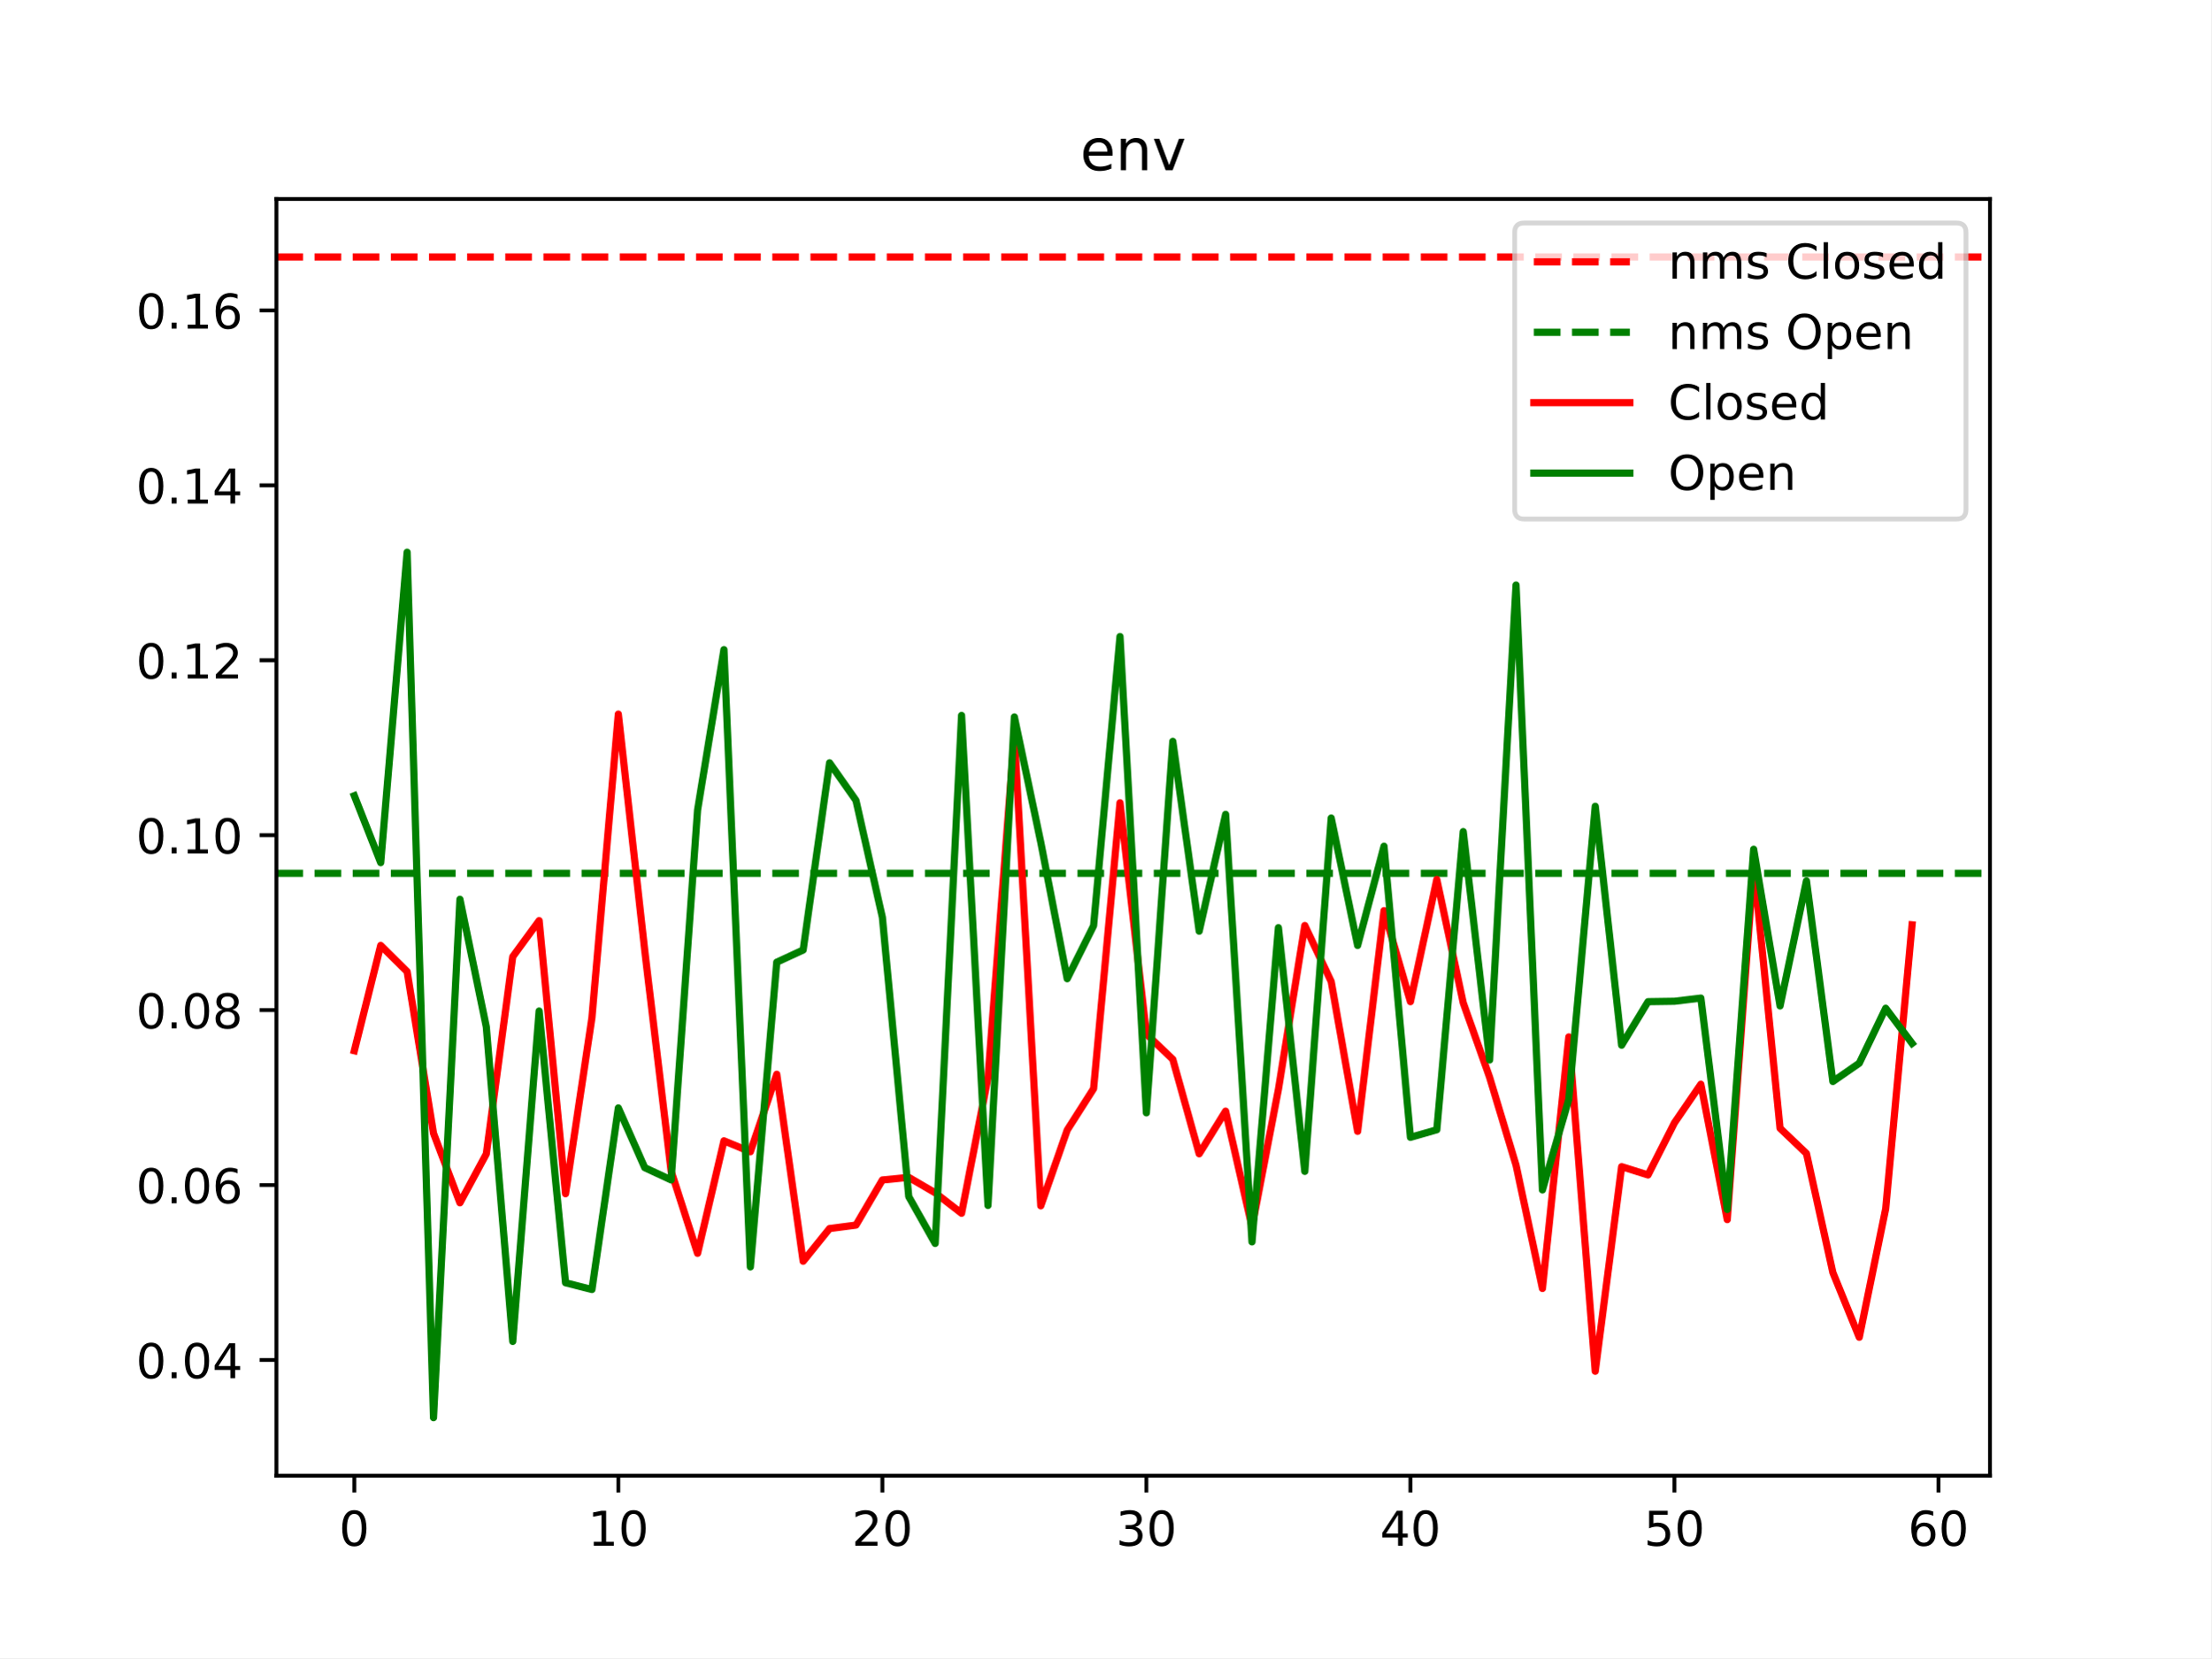
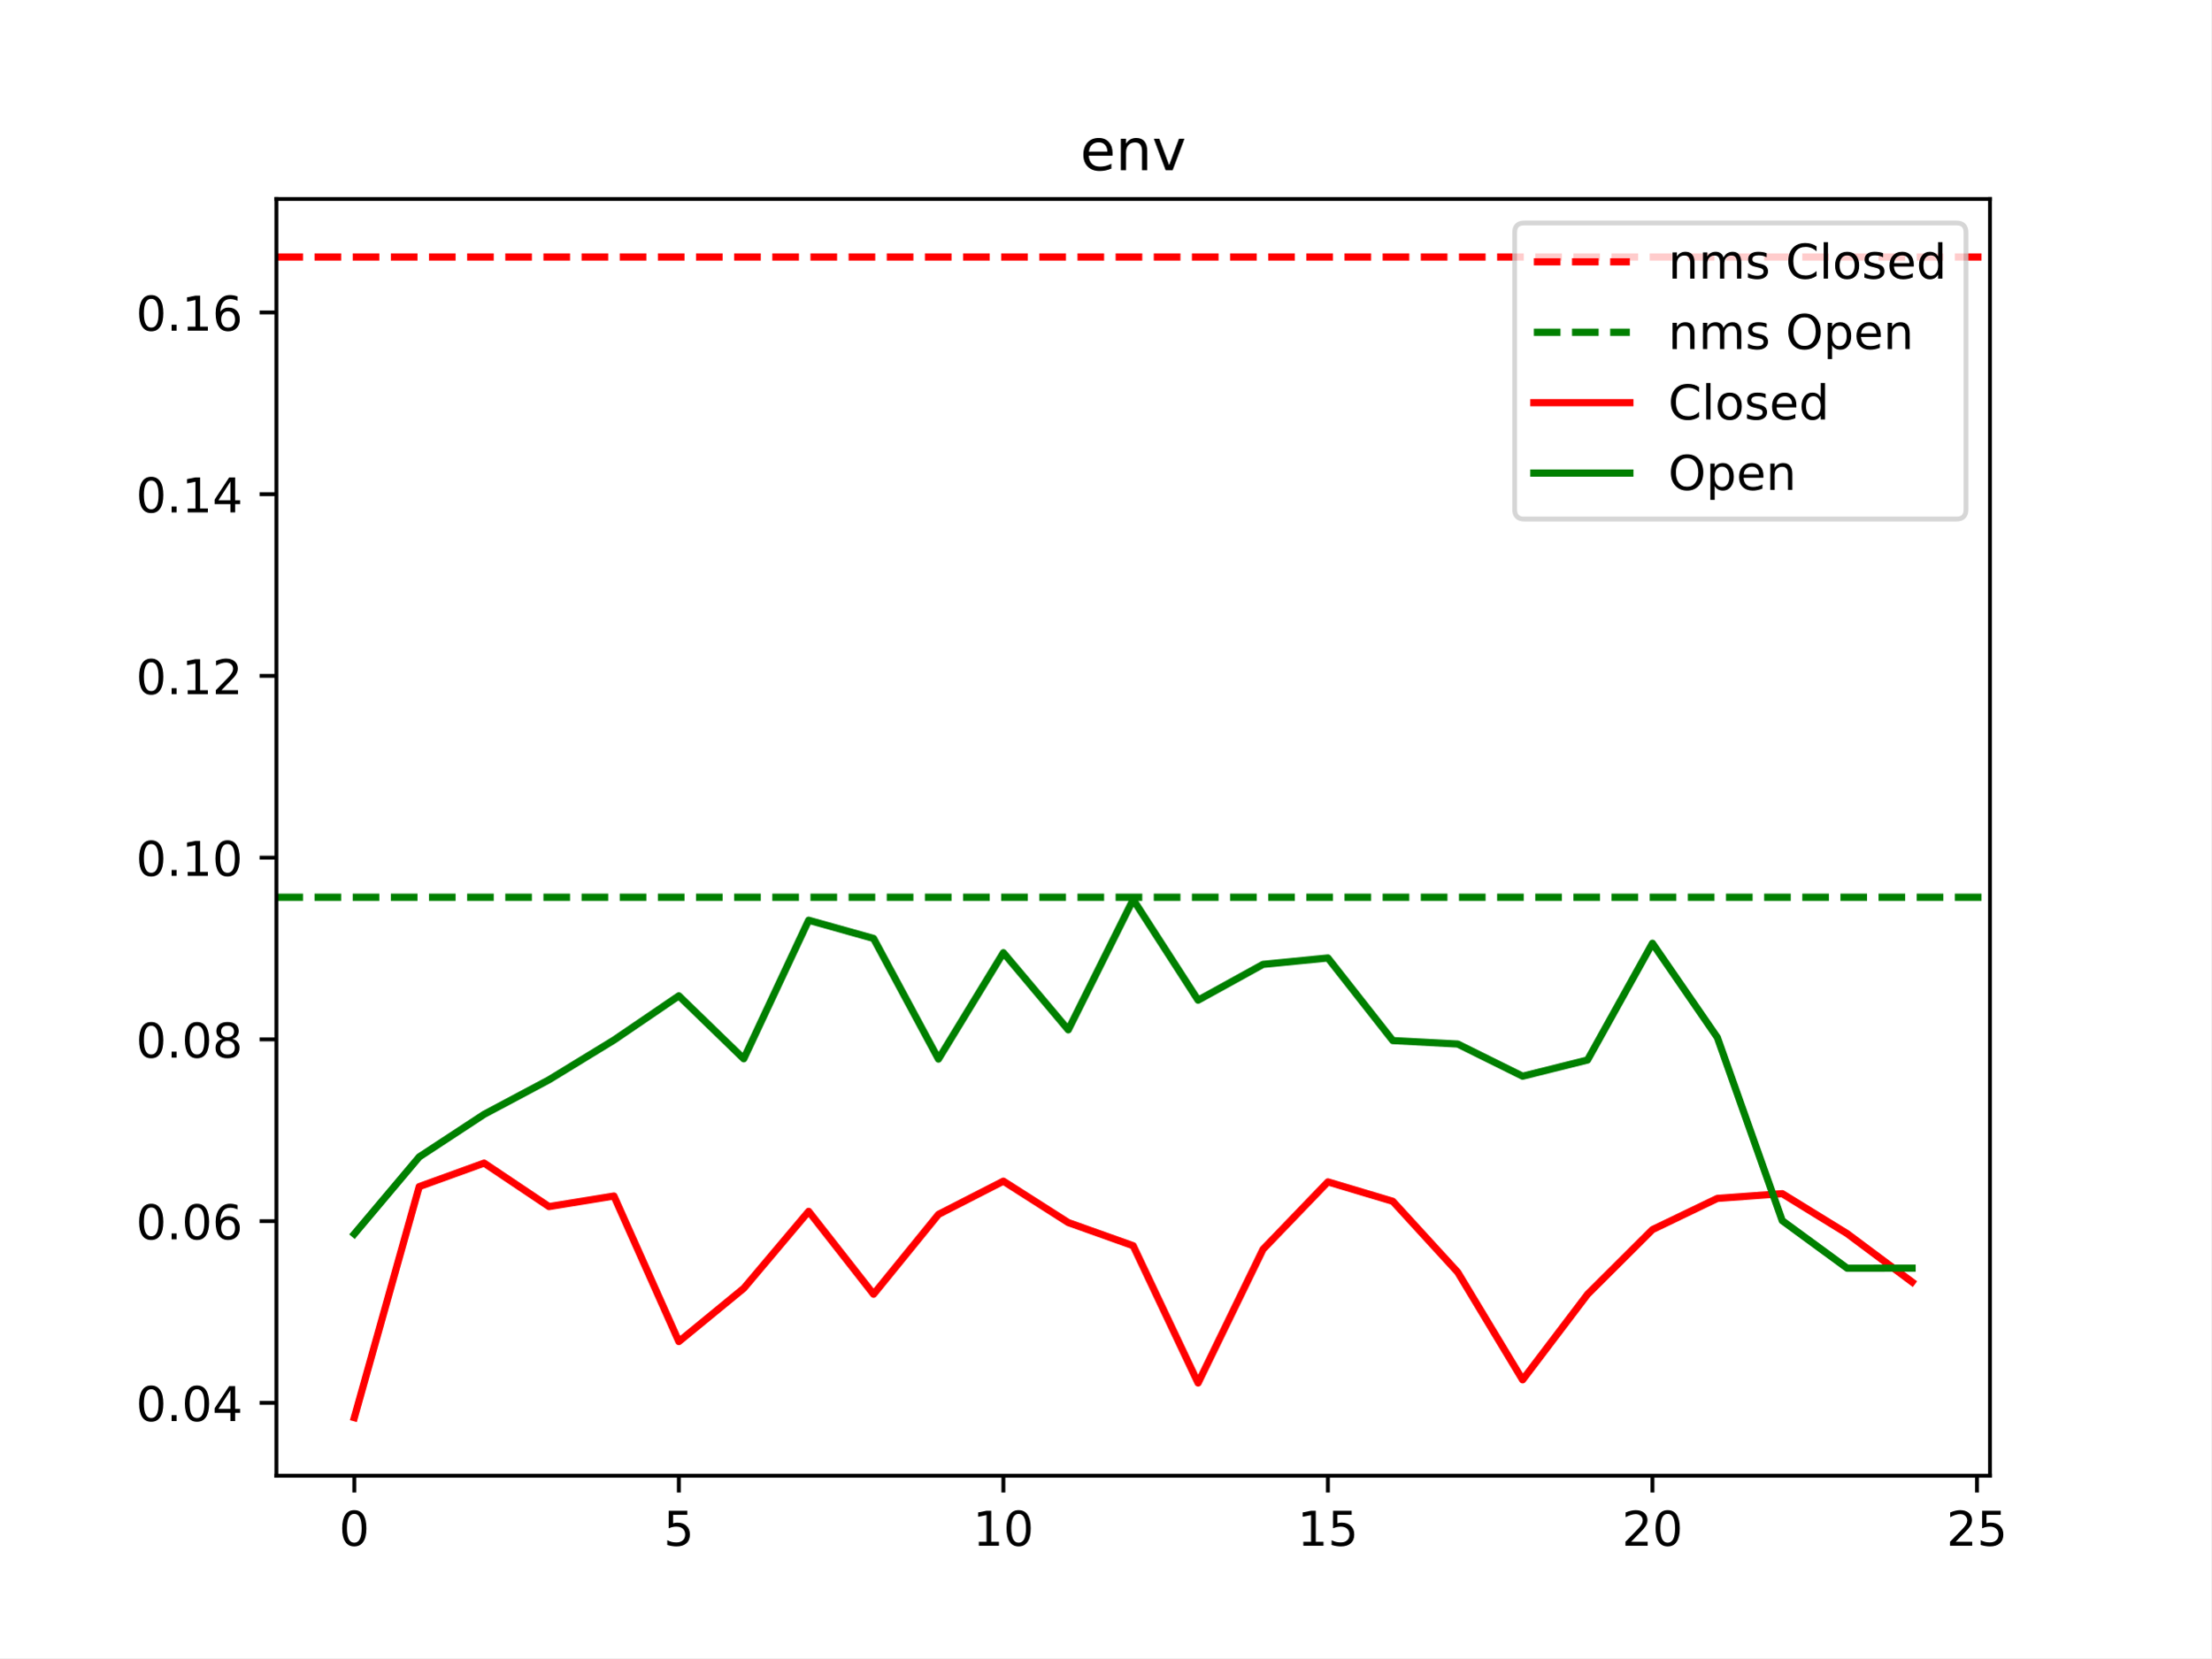
<svg xmlns="http://www.w3.org/2000/svg" xmlns:xlink="http://www.w3.org/1999/xlink" width="460.8pt" height="345.6pt" viewBox="0 0 460.8 345.6" version="1.1">
  <defs>
    <style type="text/css">*{stroke-linejoin: round; stroke-linecap: butt}</style>
  </defs>
  <g id="figure_1">
    <g id="patch_1">
      <path d="M 0 345.6  L 460.8 345.6  L 460.8 0  L 0 0  z " style="fill: #ffffff" />
    </g>
    <g id="axes_1">
      <g id="patch_2">
        <path d="M 57.6 307.584  L 414.72 307.584  L 414.72 41.472  L 57.6 41.472  z " style="fill: #ffffff" />
      </g>
      <g id="matplotlib.axis_1">
        <g id="xtick_1">
          <g id="line2d_1">
            <defs>
-               <path id="m3b02bf34fb" d="M 0 0  L 0 3.5  " style="stroke: #000000; stroke-width: 0.8" />
+               <path id="mf2bf59be5d" d="M 0 0  L 0 3.5  " style="stroke: #000000; stroke-width: 0.8" />
            </defs>
            <g>
-               <use xlink:href="#m3b02bf34fb" x="73.833" y="307.584" style="stroke: #000000; stroke-width: 0.8" />
+               <use xlink:href="#mf2bf59be5d" x="73.833" y="307.584" style="stroke: #000000; stroke-width: 0.8" />
            </g>
          </g>
          <g id="text_1">
            <g transform="translate(70.65148 322.1824) scale(0.1 -0.1)">
              <defs>
                <path id="DejaVuSans-30" d="M 2034 4250  Q 1547 4250 1301 3770  Q 1056 3291 1056 2328  Q 1056 1369 1301 889  Q 1547 409 2034 409  Q 2525 409 2770 889  Q 3016 1369 3016 2328  Q 3016 3291 2770 3770  Q 2525 4250 2034 4250  z M 2034 4750  Q 2819 4750 3233 4129  Q 3647 3509 3647 2328  Q 3647 1150 3233 529  Q 2819 -91 2034 -91  Q 1250 -91 836 529  Q 422 1150 422 2328  Q 422 3509 836 4129  Q 1250 4750 2034 4750  z " transform="scale(0.015625)" />
              </defs>
              <use xlink:href="#DejaVuSans-30" />
            </g>
          </g>
        </g>
        <g id="xtick_2">
          <g id="line2d_2">
            <g>
-               <use xlink:href="#m3b02bf34fb" x="128.859" y="307.584" style="stroke: #000000; stroke-width: 0.8" />
+               <use xlink:href="#mf2bf59be5d" x="141.469" y="307.584" style="stroke: #000000; stroke-width: 0.8" />
            </g>
          </g>
          <g id="text_2">
-             <g transform="translate(122.4964 322.1824) scale(0.1 -0.1)">
+             <g transform="translate(138.2878 322.1824) scale(0.1 -0.1)">
+               <defs>
+                 <path id="DejaVuSans-35" d="M 691 4666  L 3169 4666  L 3169 4134  L 1269 4134  L 1269 2991  Q 1406 3038 1543 3061  Q 1681 3084 1819 3084  Q 2600 3084 3056 2656  Q 3513 2228 3513 1497  Q 3513 744 3044 326  Q 2575 -91 1722 -91  Q 1428 -91 1123 -41  Q 819 9 494 109  L 494 744  Q 775 591 1075 516  Q 1375 441 1709 441  Q 2250 441 2565 725  Q 2881 1009 2881 1497  Q 2881 1984 2565 2268  Q 2250 2553 1709 2553  Q 1456 2553 1204 2497  Q 953 2441 691 2322  L 691 4666  z " transform="scale(0.015625)" />
+               </defs>
+               <use xlink:href="#DejaVuSans-35" />
+             </g>
+           </g>
+         </g>
+         <g id="xtick_3">
+           <g id="line2d_3">
+             <g>
+               <use xlink:href="#mf2bf59be5d" x="209.105" y="307.584" style="stroke: #000000; stroke-width: 0.8" />
+             </g>
+           </g>
+           <g id="text_3">
+             <g transform="translate(202.743 322.1824) scale(0.1 -0.1)">
              <defs>
                <path id="DejaVuSans-31" d="M 794 531  L 1825 531  L 1825 4091  L 703 3866  L 703 4441  L 1819 4666  L 2450 4666  L 2450 531  L 3481 531  L 3481 0  L 794 0  L 794 531  z " transform="scale(0.015625)" />
              </defs>
              <use xlink:href="#DejaVuSans-31" />
              <use xlink:href="#DejaVuSans-30" x="63.623" />
            </g>
          </g>
        </g>
-         <g id="xtick_3">
-           <g id="line2d_3">
-             <g>
-               <use xlink:href="#m3b02bf34fb" x="183.885" y="307.584" style="stroke: #000000; stroke-width: 0.8" />
-             </g>
-           </g>
-           <g id="text_3">
-             <g transform="translate(177.5226 322.1824) scale(0.1 -0.1)">
+         <g id="xtick_4">
+           <g id="line2d_4">
+             <g>
+               <use xlink:href="#mf2bf59be5d" x="276.742" y="307.584" style="stroke: #000000; stroke-width: 0.8" />
+             </g>
+           </g>
+           <g id="text_4">
+             <g transform="translate(270.3793 322.1824) scale(0.1 -0.1)">
+               <use xlink:href="#DejaVuSans-31" />
+               <use xlink:href="#DejaVuSans-35" x="63.623" />
+             </g>
+           </g>
+         </g>
+         <g id="xtick_5">
+           <g id="line2d_5">
+             <g>
+               <use xlink:href="#mf2bf59be5d" x="344.378" y="307.584" style="stroke: #000000; stroke-width: 0.8" />
+             </g>
+           </g>
+           <g id="text_5">
+             <g transform="translate(338.0157 322.1824) scale(0.1 -0.1)">
              <defs>
                <path id="DejaVuSans-32" d="M 1228 531  L 3431 531  L 3431 0  L 469 0  L 469 531  Q 828 903 1448 1529  Q 2069 2156 2228 2338  Q 2531 2678 2651 2914  Q 2772 3150 2772 3378  Q 2772 3750 2511 3984  Q 2250 4219 1831 4219  Q 1534 4219 1204 4116  Q 875 4013 500 3803  L 500 4441  Q 881 4594 1212 4672  Q 1544 4750 1819 4750  Q 2544 4750 2975 4387  Q 3406 4025 3406 3419  Q 3406 3131 3298 2873  Q 3191 2616 2906 2266  Q 2828 2175 2409 1742  Q 1991 1309 1228 531  z " transform="scale(0.015625)" />
              </defs>
              <use xlink:href="#DejaVuSans-32" />
              <use xlink:href="#DejaVuSans-30" x="63.623" />
            </g>
          </g>
        </g>
-         <g id="xtick_4">
-           <g id="line2d_4">
-             <g>
-               <use xlink:href="#m3b02bf34fb" x="238.911" y="307.584" style="stroke: #000000; stroke-width: 0.8" />
-             </g>
-           </g>
-           <g id="text_4">
-             <g transform="translate(232.5488 322.1824) scale(0.1 -0.1)">
-               <defs>
-                 <path id="DejaVuSans-33" d="M 2597 2516  Q 3050 2419 3304 2112  Q 3559 1806 3559 1356  Q 3559 666 3084 287  Q 2609 -91 1734 -91  Q 1441 -91 1130 -33  Q 819 25 488 141  L 488 750  Q 750 597 1062 519  Q 1375 441 1716 441  Q 2309 441 2620 675  Q 2931 909 2931 1356  Q 2931 1769 2642 2001  Q 2353 2234 1838 2234  L 1294 2234  L 1294 2753  L 1863 2753  Q 2328 2753 2575 2939  Q 2822 3125 2822 3475  Q 2822 3834 2567 4026  Q 2313 4219 1838 4219  Q 1578 4219 1281 4162  Q 984 4106 628 3988  L 628 4550  Q 988 4650 1302 4700  Q 1616 4750 1894 4750  Q 2613 4750 3031 4423  Q 3450 4097 3450 3541  Q 3450 3153 3228 2886  Q 3006 2619 2597 2516  z " transform="scale(0.015625)" />
-               </defs>
-               <use xlink:href="#DejaVuSans-33" />
-               <use xlink:href="#DejaVuSans-30" x="63.623" />
-             </g>
-           </g>
-         </g>
-         <g id="xtick_5">
-           <g id="line2d_5">
-             <g>
-               <use xlink:href="#m3b02bf34fb" x="293.938" y="307.584" style="stroke: #000000; stroke-width: 0.8" />
-             </g>
-           </g>
-           <g id="text_5">
-             <g transform="translate(287.575 322.1824) scale(0.1 -0.1)">
-               <defs>
-                 <path id="DejaVuSans-34" d="M 2419 4116  L 825 1625  L 2419 1625  L 2419 4116  z M 2253 4666  L 3047 4666  L 3047 1625  L 3713 1625  L 3713 1100  L 3047 1100  L 3047 0  L 2419 0  L 2419 1100  L 313 1100  L 313 1709  L 2253 4666  z " transform="scale(0.015625)" />
-               </defs>
-               <use xlink:href="#DejaVuSans-34" />
-               <use xlink:href="#DejaVuSans-30" x="63.623" />
-             </g>
-           </g>
-         </g>
        <g id="xtick_6">
          <g id="line2d_6">
            <g>
-               <use xlink:href="#m3b02bf34fb" x="348.964" y="307.584" style="stroke: #000000; stroke-width: 0.8" />
+               <use xlink:href="#mf2bf59be5d" x="412.015" y="307.584" style="stroke: #000000; stroke-width: 0.8" />
            </g>
          </g>
          <g id="text_6">
-             <g transform="translate(342.6012 322.1824) scale(0.1 -0.1)">
-               <defs>
-                 <path id="DejaVuSans-35" d="M 691 4666  L 3169 4666  L 3169 4134  L 1269 4134  L 1269 2991  Q 1406 3038 1543 3061  Q 1681 3084 1819 3084  Q 2600 3084 3056 2656  Q 3513 2228 3513 1497  Q 3513 744 3044 326  Q 2575 -91 1722 -91  Q 1428 -91 1123 -41  Q 819 9 494 109  L 494 744  Q 775 591 1075 516  Q 1375 441 1709 441  Q 2250 441 2565 725  Q 2881 1009 2881 1497  Q 2881 1984 2565 2268  Q 2250 2553 1709 2553  Q 1456 2553 1204 2497  Q 953 2441 691 2322  L 691 4666  z " transform="scale(0.015625)" />
-               </defs>
-               <use xlink:href="#DejaVuSans-35" />
-               <use xlink:href="#DejaVuSans-30" x="63.623" />
-             </g>
-           </g>
-         </g>
-         <g id="xtick_7">
-           <g id="line2d_7">
-             <g>
-               <use xlink:href="#m3b02bf34fb" x="403.99" y="307.584" style="stroke: #000000; stroke-width: 0.8" />
-             </g>
-           </g>
-           <g id="text_7">
-             <g transform="translate(397.6274 322.1824) scale(0.1 -0.1)">
-               <defs>
-                 <path id="DejaVuSans-36" d="M 2113 2584  Q 1688 2584 1439 2293  Q 1191 2003 1191 1497  Q 1191 994 1439 701  Q 1688 409 2113 409  Q 2538 409 2786 701  Q 3034 994 3034 1497  Q 3034 2003 2786 2293  Q 2538 2584 2113 2584  z M 3366 4563  L 3366 3988  Q 3128 4100 2886 4159  Q 2644 4219 2406 4219  Q 1781 4219 1451 3797  Q 1122 3375 1075 2522  Q 1259 2794 1537 2939  Q 1816 3084 2150 3084  Q 2853 3084 3261 2657  Q 3669 2231 3669 1497  Q 3669 778 3244 343  Q 2819 -91 2113 -91  Q 1303 -91 875 529  Q 447 1150 447 2328  Q 447 3434 972 4092  Q 1497 4750 2381 4750  Q 2619 4750 2861 4703  Q 3103 4656 3366 4563  z " transform="scale(0.015625)" />
-               </defs>
-               <use xlink:href="#DejaVuSans-36" />
-               <use xlink:href="#DejaVuSans-30" x="63.623" />
+             <g transform="translate(405.652 322.1824) scale(0.1 -0.1)">
+               <use xlink:href="#DejaVuSans-32" />
+               <use xlink:href="#DejaVuSans-35" x="63.623" />
            </g>
          </g>
        </g>
      </g>
      <g id="matplotlib.axis_2">
        <g id="ytick_1">
-           <g id="line2d_8">
+           <g id="line2d_7">
            <defs>
-               <path id="m3b91097d30" d="M 0 0  L -3.5 0  " style="stroke: #000000; stroke-width: 0.8" />
+               <path id="ma64e6042b7" d="M 0 0  L -3.5 0  " style="stroke: #000000; stroke-width: 0.8" />
            </defs>
            <g>
-               <use xlink:href="#m3b91097d30" x="57.6" y="283.469" style="stroke: #000000; stroke-width: 0.8" />
-             </g>
-           </g>
-           <g id="text_8">
-             <g transform="translate(28.33438 287.2681) scale(0.1 -0.1)">
+               <use xlink:href="#ma64e6042b7" x="57.6" y="292.404" style="stroke: #000000; stroke-width: 0.8" />
+             </g>
+           </g>
+           <g id="text_7">
+             <g transform="translate(28.33438 296.2029) scale(0.1 -0.1)">
              <defs>
                <path id="DejaVuSans-2e" d="M 684 794  L 1344 794  L 1344 0  L 684 0  L 684 794  z " transform="scale(0.015625)" />
+                 <path id="DejaVuSans-34" d="M 2419 4116  L 825 1625  L 2419 1625  L 2419 4116  z M 2253 4666  L 3047 4666  L 3047 1625  L 3713 1625  L 3713 1100  L 3047 1100  L 3047 0  L 2419 0  L 2419 1100  L 313 1100  L 313 1709  L 2253 4666  z " transform="scale(0.015625)" />
              </defs>
              <use xlink:href="#DejaVuSans-30" />
              <use xlink:href="#DejaVuSans-2e" x="63.623" />
              <use xlink:href="#DejaVuSans-30" x="95.41" />
              <use xlink:href="#DejaVuSans-34" x="159.033" />
            </g>
          </g>
        </g>
        <g id="ytick_2">
-           <g id="line2d_9">
-             <g>
-               <use xlink:href="#m3b91097d30" x="57.6" y="247.005" style="stroke: #000000; stroke-width: 0.8" />
-             </g>
-           </g>
-           <g id="text_9">
-             <g transform="translate(28.33438 250.8042) scale(0.1 -0.1)">
+           <g id="line2d_8">
+             <g>
+               <use xlink:href="#ma64e6042b7" x="57.6" y="254.523" style="stroke: #000000; stroke-width: 0.8" />
+             </g>
+           </g>
+           <g id="text_8">
+             <g transform="translate(28.33438 258.3219) scale(0.1 -0.1)">
+               <defs>
+                 <path id="DejaVuSans-36" d="M 2113 2584  Q 1688 2584 1439 2293  Q 1191 2003 1191 1497  Q 1191 994 1439 701  Q 1688 409 2113 409  Q 2538 409 2786 701  Q 3034 994 3034 1497  Q 3034 2003 2786 2293  Q 2538 2584 2113 2584  z M 3366 4563  L 3366 3988  Q 3128 4100 2886 4159  Q 2644 4219 2406 4219  Q 1781 4219 1451 3797  Q 1122 3375 1075 2522  Q 1259 2794 1537 2939  Q 1816 3084 2150 3084  Q 2853 3084 3261 2657  Q 3669 2231 3669 1497  Q 3669 778 3244 343  Q 2819 -91 2113 -91  Q 1303 -91 875 529  Q 447 1150 447 2328  Q 447 3434 972 4092  Q 1497 4750 2381 4750  Q 2619 4750 2861 4703  Q 3103 4656 3366 4563  z " transform="scale(0.015625)" />
+               </defs>
              <use xlink:href="#DejaVuSans-30" />
              <use xlink:href="#DejaVuSans-2e" x="63.623" />
              <use xlink:href="#DejaVuSans-30" x="95.41" />
              <use xlink:href="#DejaVuSans-36" x="159.033" />
            </g>
          </g>
        </g>
        <g id="ytick_3">
-           <g id="line2d_10">
-             <g>
-               <use xlink:href="#m3b91097d30" x="57.6" y="210.541" style="stroke: #000000; stroke-width: 0.8" />
-             </g>
-           </g>
-           <g id="text_10">
-             <g transform="translate(28.33438 214.3403) scale(0.1 -0.1)">
+           <g id="line2d_9">
+             <g>
+               <use xlink:href="#ma64e6042b7" x="57.6" y="216.642" style="stroke: #000000; stroke-width: 0.8" />
+             </g>
+           </g>
+           <g id="text_9">
+             <g transform="translate(28.33438 220.4409) scale(0.1 -0.1)">
              <defs>
                <path id="DejaVuSans-38" d="M 2034 2216  Q 1584 2216 1326 1975  Q 1069 1734 1069 1313  Q 1069 891 1326 650  Q 1584 409 2034 409  Q 2484 409 2743 651  Q 3003 894 3003 1313  Q 3003 1734 2745 1975  Q 2488 2216 2034 2216  z M 1403 2484  Q 997 2584 770 2862  Q 544 3141 544 3541  Q 544 4100 942 4425  Q 1341 4750 2034 4750  Q 2731 4750 3128 4425  Q 3525 4100 3525 3541  Q 3525 3141 3298 2862  Q 3072 2584 2669 2484  Q 3125 2378 3379 2068  Q 3634 1759 3634 1313  Q 3634 634 3220 271  Q 2806 -91 2034 -91  Q 1263 -91 848 271  Q 434 634 434 1313  Q 434 1759 690 2068  Q 947 2378 1403 2484  z M 1172 3481  Q 1172 3119 1398 2916  Q 1625 2713 2034 2713  Q 2441 2713 2670 2916  Q 2900 3119 2900 3481  Q 2900 3844 2670 4047  Q 2441 4250 2034 4250  Q 1625 4250 1398 4047  Q 1172 3844 1172 3481  z " transform="scale(0.015625)" />
              </defs>
              <use xlink:href="#DejaVuSans-30" />
              <use xlink:href="#DejaVuSans-2e" x="63.623" />
              <use xlink:href="#DejaVuSans-30" x="95.41" />
              <use xlink:href="#DejaVuSans-38" x="159.033" />
            </g>
          </g>
        </g>
        <g id="ytick_4">
-           <g id="line2d_11">
-             <g>
-               <use xlink:href="#m3b91097d30" x="57.6" y="174.077" style="stroke: #000000; stroke-width: 0.8" />
-             </g>
-           </g>
-           <g id="text_11">
-             <g transform="translate(28.33438 177.8764) scale(0.1 -0.1)">
+           <g id="line2d_10">
+             <g>
+               <use xlink:href="#ma64e6042b7" x="57.6" y="178.761" style="stroke: #000000; stroke-width: 0.8" />
+             </g>
+           </g>
+           <g id="text_10">
+             <g transform="translate(28.33438 182.5599) scale(0.1 -0.1)">
              <use xlink:href="#DejaVuSans-30" />
              <use xlink:href="#DejaVuSans-2e" x="63.623" />
              <use xlink:href="#DejaVuSans-31" x="95.41" />
              <use xlink:href="#DejaVuSans-30" x="159.033" />
            </g>
          </g>
        </g>
        <g id="ytick_5">
-           <g id="line2d_12">
-             <g>
-               <use xlink:href="#m3b91097d30" x="57.6" y="137.613" style="stroke: #000000; stroke-width: 0.8" />
-             </g>
-           </g>
-           <g id="text_12">
-             <g transform="translate(28.33438 141.4126) scale(0.1 -0.1)">
+           <g id="line2d_11">
+             <g>
+               <use xlink:href="#ma64e6042b7" x="57.6" y="140.88" style="stroke: #000000; stroke-width: 0.8" />
+             </g>
+           </g>
+           <g id="text_11">
+             <g transform="translate(28.33438 144.6789) scale(0.1 -0.1)">
              <use xlink:href="#DejaVuSans-30" />
              <use xlink:href="#DejaVuSans-2e" x="63.623" />
              <use xlink:href="#DejaVuSans-31" x="95.41" />
              <use xlink:href="#DejaVuSans-32" x="159.033" />
            </g>
          </g>
        </g>
        <g id="ytick_6">
-           <g id="line2d_13">
-             <g>
-               <use xlink:href="#m3b91097d30" x="57.6" y="101.149" style="stroke: #000000; stroke-width: 0.8" />
-             </g>
-           </g>
-           <g id="text_13">
-             <g transform="translate(28.33438 104.9487) scale(0.1 -0.1)">
+           <g id="line2d_12">
+             <g>
+               <use xlink:href="#ma64e6042b7" x="57.6" y="102.999" style="stroke: #000000; stroke-width: 0.8" />
+             </g>
+           </g>
+           <g id="text_12">
+             <g transform="translate(28.33438 106.7979) scale(0.1 -0.1)">
              <use xlink:href="#DejaVuSans-30" />
              <use xlink:href="#DejaVuSans-2e" x="63.623" />
              <use xlink:href="#DejaVuSans-31" x="95.41" />
              <use xlink:href="#DejaVuSans-34" x="159.033" />
            </g>
          </g>
        </g>
        <g id="ytick_7">
-           <g id="line2d_14">
-             <g>
-               <use xlink:href="#m3b91097d30" x="57.6" y="64.686" style="stroke: #000000; stroke-width: 0.8" />
-             </g>
-           </g>
-           <g id="text_14">
-             <g transform="translate(28.33438 68.48478) scale(0.1 -0.1)">
+           <g id="line2d_13">
+             <g>
+               <use xlink:href="#ma64e6042b7" x="57.6" y="65.118" style="stroke: #000000; stroke-width: 0.8" />
+             </g>
+           </g>
+           <g id="text_13">
+             <g transform="translate(28.33438 68.91685) scale(0.1 -0.1)">
              <use xlink:href="#DejaVuSans-30" />
              <use xlink:href="#DejaVuSans-2e" x="63.623" />
              <use xlink:href="#DejaVuSans-31" x="95.41" />
              <use xlink:href="#DejaVuSans-36" x="159.033" />
            </g>
          </g>
        </g>
      </g>
+       <g id="line2d_14">
+         <path d="M 57.6 53.568  L 414.72 53.568  " clip-path="url(#p602a6356e3)" style="fill: none; stroke-dasharray: 5.55,2.4; stroke-dashoffset: 0; stroke: #ff0000; stroke-width: 1.5" />
+       </g>
      <g id="line2d_15">
-         <path d="M 57.6 53.568  L 414.72 53.568  " clip-path="url(#p1dabe94e57)" style="fill: none; stroke-dasharray: 5.55,2.4; stroke-dashoffset: 0; stroke: #ff0000; stroke-width: 1.5" />
+         <path d="M 57.6 187.018  L 414.72 187.018  " clip-path="url(#p602a6356e3)" style="fill: none; stroke-dasharray: 5.55,2.4; stroke-dashoffset: 0; stroke: #008000; stroke-width: 1.5" />
      </g>
      <g id="line2d_16">
-         <path d="M 57.6 182.026  L 414.72 182.026  " clip-path="url(#p1dabe94e57)" style="fill: none; stroke-dasharray: 5.55,2.4; stroke-dashoffset: 0; stroke: #008000; stroke-width: 1.5" />
+         <path d="M 73.833 295.488  L 87.36 247.336  L 100.887 242.43  L 114.415 251.494  L 127.942 249.294  L 141.469 279.626  L 154.996 268.531  L 168.524 252.491  L 182.051 269.758  L 195.578 253.124  L 209.105 246.197  L 222.633 254.825  L 236.16 259.652  L 249.687 288.26  L 263.215 260.4  L 276.742 246.344  L 290.269 250.392  L 303.796 265.172  L 317.324 287.603  L 330.851 269.777  L 344.378 256.295  L 357.905 249.788  L 371.433 248.801  L 384.96 257.129  L 398.487 267.215  " clip-path="url(#p602a6356e3)" style="fill: none; stroke: #ff0000; stroke-width: 1.5; stroke-linecap: square" />
      </g>
      <g id="line2d_17">
-         <path d="M 73.833 219.006  L 79.335 197.06  L 84.838 202.511  L 90.341 236.218  L 95.843 250.704  L 101.346 240.507  L 106.848 199.406  L 112.351 191.893  L 117.854 248.817  L 123.356 212.087  L 128.859 148.843  L 134.362 198.138  L 139.864 244.123  L 145.367 261.243  L 150.869 237.785  L 156.372 240.072  L 161.875 223.912  L 167.377 262.896  L 172.88 256.071  L 178.382 255.352  L 183.885 245.944  L 189.388 245.407  L 194.89 248.619  L 200.393 252.889  L 205.896 224.649  L 211.398 153.315  L 216.901 251.338  L 222.403 235.553  L 227.906 226.914  L 233.409 167.322  L 238.911 215.537  L 244.414 220.8  L 249.917 240.494  L 255.419 231.595  L 260.922 255.741  L 266.424 227.064  L 271.927 192.902  L 277.43 204.589  L 282.932 235.816  L 288.435 189.805  L 293.938 208.781  L 299.44 183.311  L 304.943 209.028  L 310.445 224.554  L 315.948 242.853  L 321.451 268.56  L 326.953 216.126  L 332.456 285.814  L 337.958 243.174  L 343.461 244.898  L 348.964 234.038  L 354.466 225.992  L 359.969 254.209  L 365.472 180.233  L 370.974 235.167  L 376.477 240.429  L 381.979 265.237  L 387.482 278.735  L 392.985 251.943  L 398.487 192.758  " clip-path="url(#p1dabe94e57)" style="fill: none; stroke: #ff0000; stroke-width: 1.5; stroke-linecap: square" />
-       </g>
-       <g id="line2d_18">
-         <path d="M 73.833 165.852  L 79.335 179.809  L 84.838 115.094  L 90.341 295.488  L 95.843 187.444  L 101.346 214.053  L 106.848 279.599  L 112.351 210.731  L 117.854 267.375  L 123.356 268.773  L 128.859 230.929  L 134.362 243.381  L 139.864 245.934  L 145.367 168.845  L 150.869 135.397  L 156.372 264.069  L 161.875 200.55  L 167.377 198.012  L 172.88 158.997  L 178.382 166.825  L 183.885 191.211  L 189.388 249.415  L 194.89 259.178  L 200.393 149.121  L 205.896 251.26  L 211.398 149.437  L 216.901 175.567  L 222.403 203.998  L 227.906 192.956  L 233.409 132.67  L 238.911 231.955  L 244.414 154.517  L 249.917 194.093  L 255.419 169.738  L 260.922 258.844  L 266.424 193.355  L 271.927 244.152  L 277.43 170.501  L 282.932 197.068  L 288.435 176.383  L 293.938 237.058  L 299.44 235.479  L 304.943 173.33  L 310.445 220.933  L 315.948 121.939  L 321.451 248.02  L 326.953 229.134  L 332.456 168.055  L 337.958 217.856  L 343.461 208.776  L 348.964 208.696  L 354.466 208.037  L 359.969 252.091  L 365.472 177.006  L 370.974 209.67  L 376.477 183.587  L 381.979 225.416  L 387.482 221.602  L 392.985 210.151  L 398.487 217.47  " clip-path="url(#p1dabe94e57)" style="fill: none; stroke: #008000; stroke-width: 1.5; stroke-linecap: square" />
+         <path d="M 73.833 257.2  L 87.36 241.142  L 100.887 232.266  L 114.415 225.06  L 127.942 216.789  L 141.469 207.569  L 154.996 220.686  L 168.524 191.806  L 182.051 195.6  L 195.578 220.747  L 209.105 198.573  L 222.633 214.652  L 236.16 187.497  L 249.687 208.468  L 263.215 201.008  L 276.742 199.673  L 290.269 216.892  L 303.796 217.611  L 317.324 224.315  L 330.851 220.939  L 344.378 196.607  L 357.905 216.247  L 371.433 254.435  L 384.96 264.337  L 398.487 264.329  " clip-path="url(#p602a6356e3)" style="fill: none; stroke: #008000; stroke-width: 1.5; stroke-linecap: square" />
      </g>
      <g id="patch_3">
        <path d="M 57.6 307.584  L 57.6 41.472  " style="fill: none; stroke: #000000; stroke-width: 0.8; stroke-linejoin: miter; stroke-linecap: square" />
      </g>
      <g id="patch_4">
        <path d="M 414.72 307.584  L 414.72 41.472  " style="fill: none; stroke: #000000; stroke-width: 0.8; stroke-linejoin: miter; stroke-linecap: square" />
      </g>
      <g id="patch_5">
        <path d="M 57.6 307.584  L 414.72 307.584  " style="fill: none; stroke: #000000; stroke-width: 0.8; stroke-linejoin: miter; stroke-linecap: square" />
      </g>
      <g id="patch_6">
        <path d="M 57.6 41.472  L 414.72 41.472  " style="fill: none; stroke: #000000; stroke-width: 0.8; stroke-linejoin: miter; stroke-linecap: square" />
      </g>
-       <g id="text_15">
+       <g id="text_14">
        <g transform="translate(225.1144 35.472) scale(0.12 -0.12)">
          <defs>
            <path id="DejaVuSans-65" d="M 3597 1894  L 3597 1613  L 953 1613  Q 991 1019 1311 708  Q 1631 397 2203 397  Q 2534 397 2845 478  Q 3156 559 3463 722  L 3463 178  Q 3153 47 2828 -22  Q 2503 -91 2169 -91  Q 1331 -91 842 396  Q 353 884 353 1716  Q 353 2575 817 3079  Q 1281 3584 2069 3584  Q 2775 3584 3186 3129  Q 3597 2675 3597 1894  z M 3022 2063  Q 3016 2534 2758 2815  Q 2500 3097 2075 3097  Q 1594 3097 1305 2825  Q 1016 2553 972 2059  L 3022 2063  z " transform="scale(0.015625)" />
            <path id="DejaVuSans-6e" d="M 3513 2113  L 3513 0  L 2938 0  L 2938 2094  Q 2938 2591 2744 2837  Q 2550 3084 2163 3084  Q 1697 3084 1428 2787  Q 1159 2491 1159 1978  L 1159 0  L 581 0  L 581 3500  L 1159 3500  L 1159 2956  Q 1366 3272 1645 3428  Q 1925 3584 2291 3584  Q 2894 3584 3203 3211  Q 3513 2838 3513 2113  z " transform="scale(0.015625)" />
            <path id="DejaVuSans-76" d="M 191 3500  L 800 3500  L 1894 563  L 2988 3500  L 3597 3500  L 2284 0  L 1503 0  L 191 3500  z " transform="scale(0.015625)" />
          </defs>
          <use xlink:href="#DejaVuSans-65" />
          <use xlink:href="#DejaVuSans-6e" x="61.523" />
          <use xlink:href="#DejaVuSans-76" x="124.902" />
        </g>
      </g>
      <g id="legend_1">
        <g id="patch_7">
          <path d="M 317.664 108.184  L 407.72 108.184  Q 409.72 108.184 409.72 106.184  L 409.72 48.472  Q 409.72 46.472 407.72 46.472  L 317.664 46.472  Q 315.664 46.472 315.664 48.472  L 315.664 106.184  Q 315.664 108.184 317.664 108.184  z " style="fill: #ffffff; opacity: 0.8; stroke: #cccccc; stroke-linejoin: miter" />
        </g>
-         <g id="line2d_19">
+         <g id="line2d_18">
          <path d="M 319.664 54.57  L 329.664 54.57  L 339.664 54.57  " style="fill: none; stroke-dasharray: 5.55,2.4; stroke-dashoffset: 0; stroke: #ff0000; stroke-width: 1.5" />
        </g>
-         <g id="text_16">
+         <g id="text_15">
          <g transform="translate(347.6637 58.07044) scale(0.1 -0.1)">
            <defs>
              <path id="DejaVuSans-6d" d="M 3328 2828  Q 3544 3216 3844 3400  Q 4144 3584 4550 3584  Q 5097 3584 5394 3201  Q 5691 2819 5691 2113  L 5691 0  L 5113 0  L 5113 2094  Q 5113 2597 4934 2840  Q 4756 3084 4391 3084  Q 3944 3084 3684 2787  Q 3425 2491 3425 1978  L 3425 0  L 2847 0  L 2847 2094  Q 2847 2600 2669 2842  Q 2491 3084 2119 3084  Q 1678 3084 1418 2786  Q 1159 2488 1159 1978  L 1159 0  L 581 0  L 581 3500  L 1159 3500  L 1159 2956  Q 1356 3278 1631 3431  Q 1906 3584 2284 3584  Q 2666 3584 2933 3390  Q 3200 3197 3328 2828  z " transform="scale(0.015625)" />
              <path id="DejaVuSans-73" d="M 2834 3397  L 2834 2853  Q 2591 2978 2328 3040  Q 2066 3103 1784 3103  Q 1356 3103 1142 2972  Q 928 2841 928 2578  Q 928 2378 1081 2264  Q 1234 2150 1697 2047  L 1894 2003  Q 2506 1872 2764 1633  Q 3022 1394 3022 966  Q 3022 478 2636 193  Q 2250 -91 1575 -91  Q 1294 -91 989 -36  Q 684 19 347 128  L 347 722  Q 666 556 975 473  Q 1284 391 1588 391  Q 1994 391 2212 530  Q 2431 669 2431 922  Q 2431 1156 2273 1281  Q 2116 1406 1581 1522  L 1381 1569  Q 847 1681 609 1914  Q 372 2147 372 2553  Q 372 3047 722 3315  Q 1072 3584 1716 3584  Q 2034 3584 2315 3537  Q 2597 3491 2834 3397  z " transform="scale(0.015625)" />
              <path id="DejaVuSans-20" transform="scale(0.015625)" />
              <path id="DejaVuSans-43" d="M 4122 4306  L 4122 3641  Q 3803 3938 3442 4084  Q 3081 4231 2675 4231  Q 1875 4231 1450 3742  Q 1025 3253 1025 2328  Q 1025 1406 1450 917  Q 1875 428 2675 428  Q 3081 428 3442 575  Q 3803 722 4122 1019  L 4122 359  Q 3791 134 3420 21  Q 3050 -91 2638 -91  Q 1578 -91 968 557  Q 359 1206 359 2328  Q 359 3453 968 4101  Q 1578 4750 2638 4750  Q 3056 4750 3426 4639  Q 3797 4528 4122 4306  z " transform="scale(0.015625)" />
              <path id="DejaVuSans-6c" d="M 603 4863  L 1178 4863  L 1178 0  L 603 0  L 603 4863  z " transform="scale(0.015625)" />
              <path id="DejaVuSans-6f" d="M 1959 3097  Q 1497 3097 1228 2736  Q 959 2375 959 1747  Q 959 1119 1226 758  Q 1494 397 1959 397  Q 2419 397 2687 759  Q 2956 1122 2956 1747  Q 2956 2369 2687 2733  Q 2419 3097 1959 3097  z M 1959 3584  Q 2709 3584 3137 3096  Q 3566 2609 3566 1747  Q 3566 888 3137 398  Q 2709 -91 1959 -91  Q 1206 -91 779 398  Q 353 888 353 1747  Q 353 2609 779 3096  Q 1206 3584 1959 3584  z " transform="scale(0.015625)" />
              <path id="DejaVuSans-64" d="M 2906 2969  L 2906 4863  L 3481 4863  L 3481 0  L 2906 0  L 2906 525  Q 2725 213 2448 61  Q 2172 -91 1784 -91  Q 1150 -91 751 415  Q 353 922 353 1747  Q 353 2572 751 3078  Q 1150 3584 1784 3584  Q 2172 3584 2448 3432  Q 2725 3281 2906 2969  z M 947 1747  Q 947 1113 1208 752  Q 1469 391 1925 391  Q 2381 391 2643 752  Q 2906 1113 2906 1747  Q 2906 2381 2643 2742  Q 2381 3103 1925 3103  Q 1469 3103 1208 2742  Q 947 2381 947 1747  z " transform="scale(0.015625)" />
            </defs>
            <use xlink:href="#DejaVuSans-6e" />
            <use xlink:href="#DejaVuSans-6d" x="63.379" />
            <use xlink:href="#DejaVuSans-73" x="160.791" />
            <use xlink:href="#DejaVuSans-20" x="212.891" />
            <use xlink:href="#DejaVuSans-43" x="244.678" />
            <use xlink:href="#DejaVuSans-6c" x="314.502" />
            <use xlink:href="#DejaVuSans-6f" x="342.285" />
            <use xlink:href="#DejaVuSans-73" x="403.467" />
            <use xlink:href="#DejaVuSans-65" x="455.566" />
            <use xlink:href="#DejaVuSans-64" x="517.09" />
          </g>
        </g>
-         <g id="line2d_20">
+         <g id="line2d_19">
          <path d="M 319.664 69.249  L 329.664 69.249  L 339.664 69.249  " style="fill: none; stroke-dasharray: 5.55,2.4; stroke-dashoffset: 0; stroke: #008000; stroke-width: 1.5" />
        </g>
-         <g id="text_17">
+         <g id="text_16">
          <g transform="translate(347.6637 72.74856) scale(0.1 -0.1)">
            <defs>
              <path id="DejaVuSans-4f" d="M 2522 4238  Q 1834 4238 1429 3725  Q 1025 3213 1025 2328  Q 1025 1447 1429 934  Q 1834 422 2522 422  Q 3209 422 3611 934  Q 4013 1447 4013 2328  Q 4013 3213 3611 3725  Q 3209 4238 2522 4238  z M 2522 4750  Q 3503 4750 4090 4092  Q 4678 3434 4678 2328  Q 4678 1225 4090 567  Q 3503 -91 2522 -91  Q 1538 -91 948 565  Q 359 1222 359 2328  Q 359 3434 948 4092  Q 1538 4750 2522 4750  z " transform="scale(0.015625)" />
              <path id="DejaVuSans-70" d="M 1159 525  L 1159 -1331  L 581 -1331  L 581 3500  L 1159 3500  L 1159 2969  Q 1341 3281 1617 3432  Q 1894 3584 2278 3584  Q 2916 3584 3314 3078  Q 3713 2572 3713 1747  Q 3713 922 3314 415  Q 2916 -91 2278 -91  Q 1894 -91 1617 61  Q 1341 213 1159 525  z M 3116 1747  Q 3116 2381 2855 2742  Q 2594 3103 2138 3103  Q 1681 3103 1420 2742  Q 1159 2381 1159 1747  Q 1159 1113 1420 752  Q 1681 391 2138 391  Q 2594 391 2855 752  Q 3116 1113 3116 1747  z " transform="scale(0.015625)" />
            </defs>
            <use xlink:href="#DejaVuSans-6e" />
            <use xlink:href="#DejaVuSans-6d" x="63.379" />
            <use xlink:href="#DejaVuSans-73" x="160.791" />
            <use xlink:href="#DejaVuSans-20" x="212.891" />
            <use xlink:href="#DejaVuSans-4f" x="244.678" />
            <use xlink:href="#DejaVuSans-70" x="323.389" />
            <use xlink:href="#DejaVuSans-65" x="386.865" />
            <use xlink:href="#DejaVuSans-6e" x="448.389" />
          </g>
        </g>
-         <g id="line2d_21">
+         <g id="line2d_20">
          <path d="M 319.664 83.927  L 329.664 83.927  L 339.664 83.927  " style="fill: none; stroke: #ff0000; stroke-width: 1.5; stroke-linecap: square" />
        </g>
-         <g id="text_18">
+         <g id="text_17">
          <g transform="translate(347.6637 87.42669) scale(0.1 -0.1)">
            <use xlink:href="#DejaVuSans-43" />
            <use xlink:href="#DejaVuSans-6c" x="69.824" />
            <use xlink:href="#DejaVuSans-6f" x="97.607" />
            <use xlink:href="#DejaVuSans-73" x="158.789" />
            <use xlink:href="#DejaVuSans-65" x="210.889" />
            <use xlink:href="#DejaVuSans-64" x="272.412" />
          </g>
        </g>
-         <g id="line2d_22">
+         <g id="line2d_21">
          <path d="M 319.664 98.605  L 329.664 98.605  L 339.664 98.605  " style="fill: none; stroke: #008000; stroke-width: 1.5; stroke-linecap: square" />
        </g>
-         <g id="text_19">
+         <g id="text_18">
          <g transform="translate(347.6637 102.1048) scale(0.1 -0.1)">
            <use xlink:href="#DejaVuSans-4f" />
            <use xlink:href="#DejaVuSans-70" x="78.711" />
            <use xlink:href="#DejaVuSans-65" x="142.188" />
            <use xlink:href="#DejaVuSans-6e" x="203.711" />
          </g>
        </g>
      </g>
    </g>
  </g>
  <defs>
-     <clipPath id="p1dabe94e57">
+     <clipPath id="p602a6356e3">
      <rect x="57.6" y="41.472" width="357.12" height="266.112" />
    </clipPath>
  </defs>
</svg>
